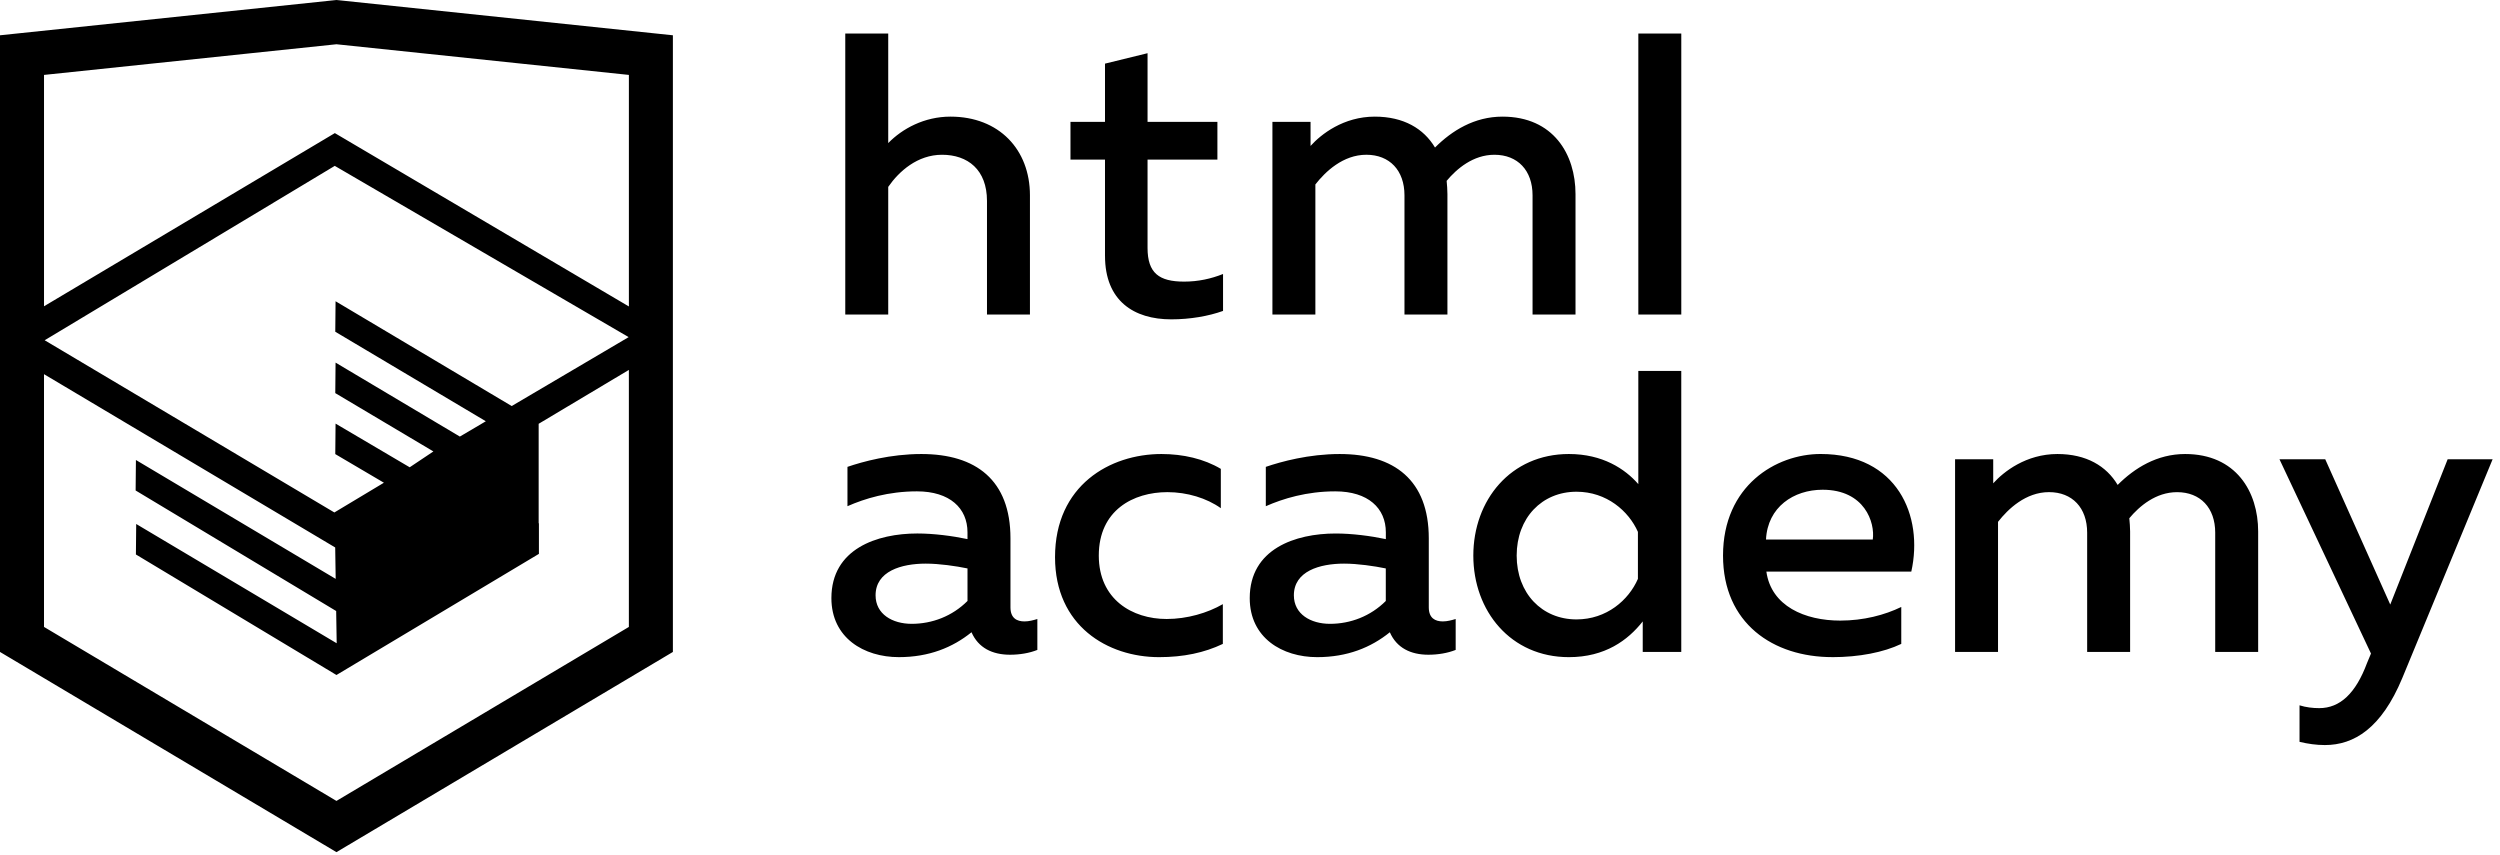
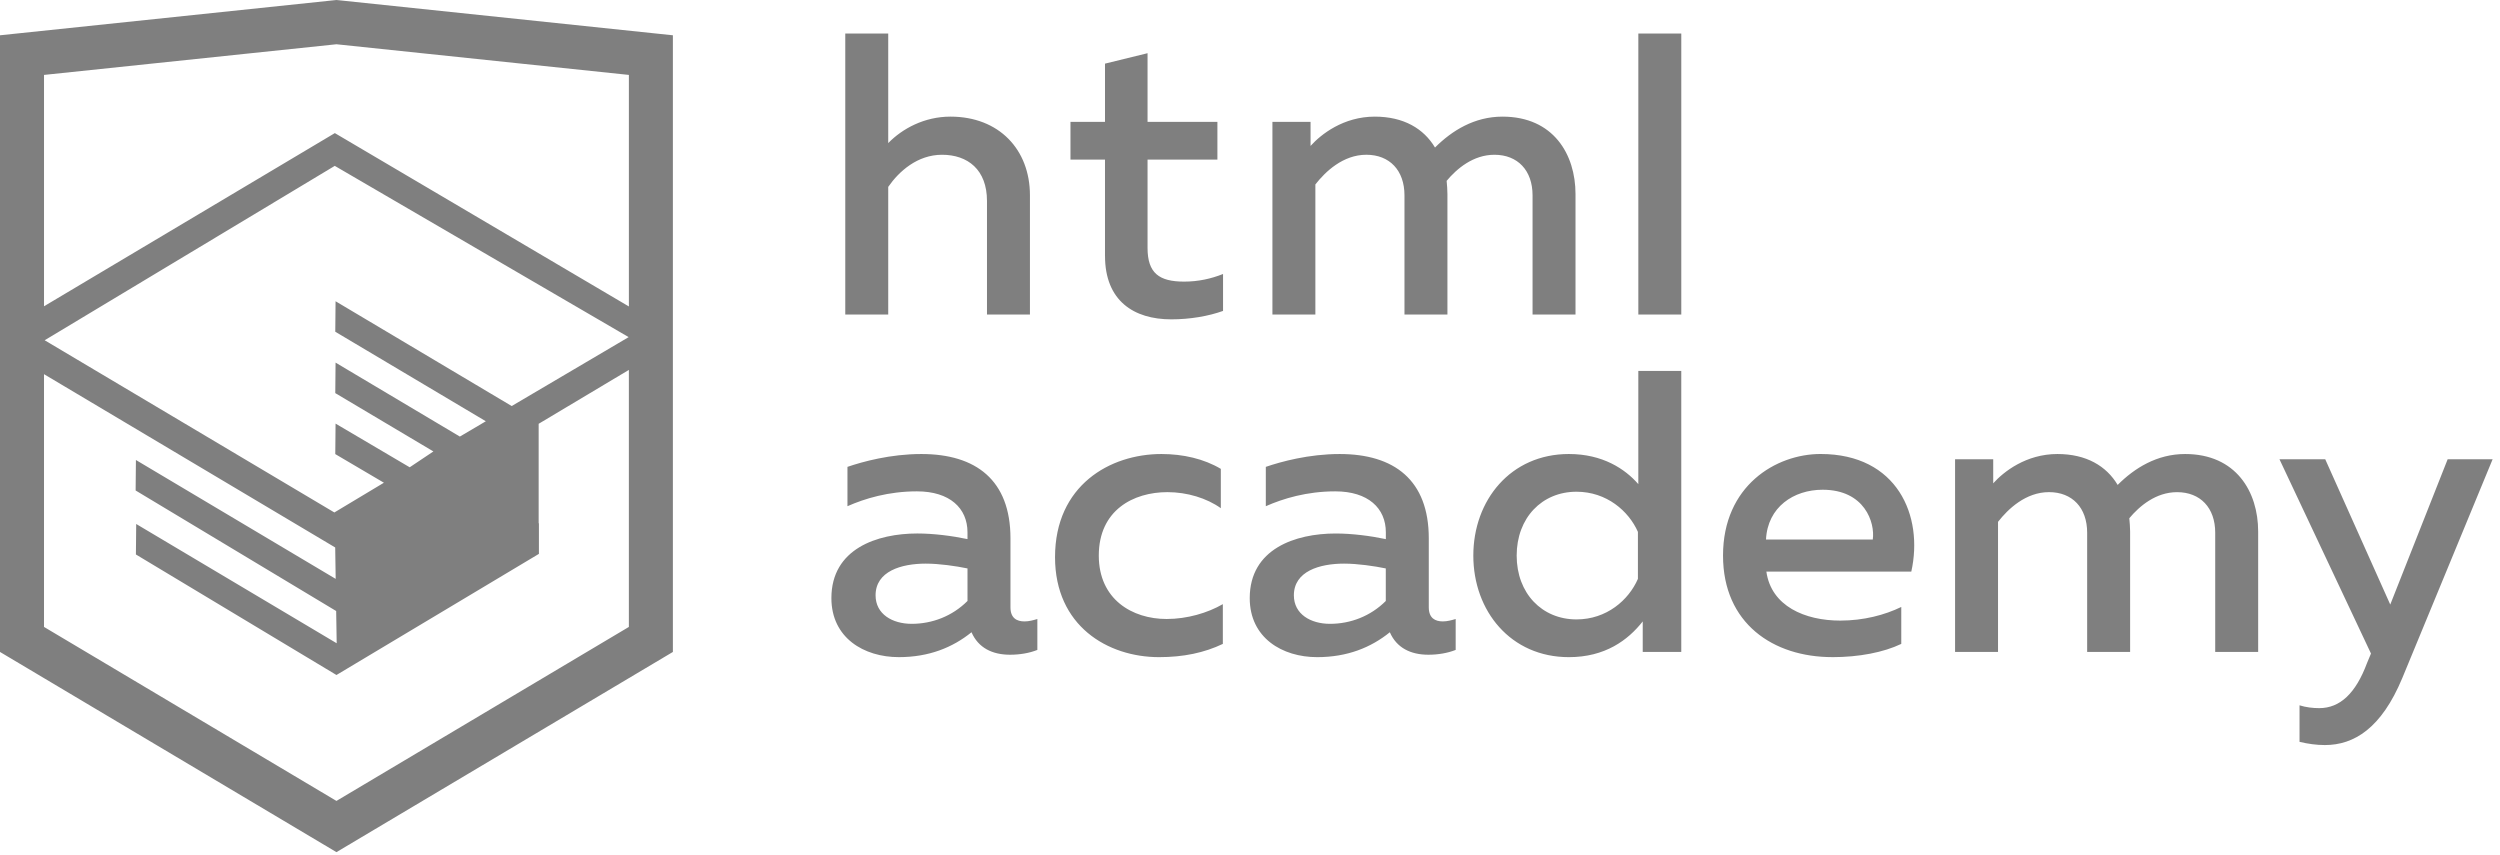
<svg xmlns="http://www.w3.org/2000/svg" width="582" height="199">
  <rect width="100%" height="100%" fill="none" />
  <g class="currentLayer">
-     <path d="M241.497 144.105c-.934.28-1.962.562-2.99.562-1.776 0-3.27-.75-3.27-3.272v-16.074c0-13.552-8.038-19.626-20.748-19.626-7.2 0-13.65 1.775-17.2 2.99v9.16c4.02-1.776 9.53-3.458 16.17-3.458 7.66 0 11.772 3.925 11.772 9.533v1.583c-3.552-.747-7.85-1.308-11.682-1.308-9.345 0-20 3.55-20 15.046 0 9.254 7.57 13.74 15.7 13.74 7.01 0 12.526-2.24 16.918-5.794 1.59 3.645 4.86 5.234 8.973 5.234 2.244 0 4.487-.373 6.356-1.12v-7.2zm-16.26-4.204c-3.553 3.55-8.226 5.327-12.992 5.327-4.486 0-8.41-2.242-8.41-6.636 0-5.602 5.98-7.38 11.68-7.38 3.178 0 7.01.56 9.72 1.12v7.57zm44.58 13.083c5.7 0 10.56-1.028 14.86-3.084v-9.256c-3.553 2.055-8.32 3.457-13.085 3.457-8.037 0-15.794-4.58-15.794-14.764 0-10.563 8.038-14.768 15.98-14.768 4.58 0 9.16 1.4 12.43 3.737v-9.155c-3.924-2.336-8.784-3.456-13.83-3.456-11.964 0-24.767 7.29-24.767 24.018 0 15.98 12.247 23.27 24.21 23.27zm41.12-28.785c-9.346 0-20 3.55-20 15.047 0 9.253 7.57 13.738 15.7 13.738 7.01 0 12.525-2.242 16.917-5.794 1.59 3.64 4.86 5.23 8.973 5.23 2.242 0 4.485-.376 6.354-1.12v-7.198c-.93.28-1.96.562-2.99.562-1.77 0-3.27-.75-3.27-3.272v-16.071c0-13.55-8.033-19.625-20.743-19.625-7.196 0-13.645 1.775-17.197 2.99v9.16c4.02-1.776 9.532-3.458 16.167-3.458 7.663 0 11.776 3.925 11.776 9.533v1.588c-3.552-.75-7.85-1.31-11.682-1.31zm11.682 15.702c-3.557 3.55-8.23 5.327-12.996 5.327-4.486 0-8.41-2.242-8.41-6.636 0-5.602 5.98-7.38 11.68-7.38 3.178 0 7.01.56 9.72 1.12v7.57zm20.37-10.56c0 12.895 8.69 23.643 22.243 23.643 8.41 0 13.738-3.925 17.196-8.317v7.102h8.972v-65.42h-10v26.355c-3.085-3.55-8.318-7.01-16.168-7.01-13.552 0-22.243 10.75-22.243 23.646zm38.317-5.516v10.935c-2.15 4.95-7.29 9.44-14.3 9.44-8.037 0-13.925-6.08-13.925-14.86 0-8.79 5.888-14.866 13.925-14.866 7.01 0 12.15 4.487 14.3 9.346zm45.234 29.16c6.263 0 11.964-1.12 16.076-3.085v-8.6c-3.833 1.87-8.786 3.175-14.207 3.175-8.225 0-16.075-3.365-17.197-11.403h33.738c2.898-12.99-3.27-27.383-21.12-27.383-10.374 0-22.71 7.383-22.71 23.645 0 15.793 11.68 23.643 25.42 23.643zm-2.24-38.974c9.814 0 12.244 7.666 11.683 11.59h-24.86c.374-7.57 6.45-11.59 13.178-11.59zm91.4 10v27.76h10v-28.04c0-9.252-5.14-18.036-17.01-18.036-6.54 0-11.772 3.27-15.7 7.196-2.615-4.393-7.29-7.196-14.02-7.196-7.29 0-12.52 4.112-14.95 6.822v-5.607h-8.88v44.854h10v-30.28c2.338-2.99 6.45-6.916 11.87-6.916s8.88 3.645 8.88 9.44v27.756h10v-28.033c0-1.027-.095-2.056-.188-3.083 2.336-2.804 6.168-6.074 11.12-6.074 5.423 0 8.88 3.644 8.88 9.438zm64.583-17.1h-10.466l-13.365 33.83-15.14-33.83h-10.655l21.308 45.233-.934 2.243c-2.614 7.01-6.26 10.467-11.12 10.467-1.493 0-3.082-.187-4.58-.654v8.502c1.965.468 3.927.748 5.89.748 6.82 0 13.175-3.923 18.035-15.604l21.028-50.935zM206.78 43.505c2.522-3.645 6.82-7.476 12.523-7.476 5.98 0 10.467 3.457 10.467 10.748v26.448h10V45.467c0-10.654-7.196-18.317-18.505-18.317-6.075 0-11.215 2.8-14.486 6.162V7.803h-10v65.42h10v-29.72zm50.467 16.075c0 10.466 6.73 14.765 15.42 14.765 4.394 0 8.692-.748 12.057-1.962v-8.598c-2.804 1.12-5.795 1.775-9.065 1.775-5.8 0-8.51-1.96-8.51-7.85V37.149h16.262v-8.784H267.15v-15.98l-9.906 2.43v13.55h-8.037v8.786h8.036v22.43zm48.967-16.637c2.336-2.99 6.448-6.916 11.87-6.916 5.42 0 8.877 3.645 8.877 9.44v27.756h10V45.187c0-1.028-.09-2.057-.182-3.084 2.337-2.804 6.168-6.074 11.12-6.074 5.422 0 8.88 3.645 8.88 9.44v27.756h10V45.188c0-9.253-5.14-18.037-17.01-18.037-6.542 0-11.776 3.27-15.7 7.196-2.617-4.393-7.29-7.196-14.02-7.196-7.29 0-12.522 4.112-14.952 6.822v-5.607h-8.878v44.86h10V42.943zm75.19-35.14h10v65.42h-10zM78.324.001L0 8.214v143.56l78.324 46.604 78.324-46.604V8.214L79.146.084 78.323 0zm68.08 145.946l-68.08 40.508-68.08-40.508v-58.84l67.79 40.344.112 7.312-46.504-27.677-.068 7.098 46.687 28.06.12 7.506-46.674-27.767-.068 7.098 46.687 28.06 47.134-28.202v-7.13l-.06.033V98.659l21-12.542v59.83zm-.056-67.465L127.72 89.461l-8.597 5.065L78.12 70.131l-.068 7.098 35.048 20.84-.31.183-.756.448-4.98 2.934L78.12 84.416l-.067 7.1 22.84 13.58-5.39 3.604-.13.08L78.12 98.614l-.067 7.098 11.32 6.666-11.532 6.923L10.4 79.211l67.54-40.6v.007l68.41 39.866zm.053-7.14L77.96 30.991v-.01l-.008.006-.01-.005v.01L10.247 71.301v-53.86l68.08-7.138 68.078 7.137v53.9zm66.874" />
+     <path d="M241.497 144.105c-.934.28-1.962.562-2.99.562-1.776 0-3.27-.75-3.27-3.272v-16.074c0-13.552-8.038-19.626-20.748-19.626-7.2 0-13.65 1.775-17.2 2.99v9.16c4.02-1.776 9.53-3.458 16.17-3.458 7.66 0 11.772 3.925 11.772 9.533v1.583c-3.552-.747-7.85-1.308-11.682-1.308-9.345 0-20 3.55-20 15.046 0 9.254 7.57 13.74 15.7 13.74 7.01 0 12.526-2.24 16.918-5.794 1.59 3.645 4.86 5.234 8.973 5.234 2.244 0 4.487-.373 6.356-1.12v-7.2zm-16.26-4.204c-3.553 3.55-8.226 5.327-12.992 5.327-4.486 0-8.41-2.242-8.41-6.636 0-5.602 5.98-7.38 11.68-7.38 3.178 0 7.01.56 9.72 1.12v7.57zm44.58 13.083c5.7 0 10.56-1.028 14.86-3.084v-9.256c-3.553 2.055-8.32 3.457-13.085 3.457-8.037 0-15.794-4.58-15.794-14.764 0-10.563 8.038-14.768 15.98-14.768 4.58 0 9.16 1.4 12.43 3.737v-9.155c-3.924-2.336-8.784-3.456-13.83-3.456-11.964 0-24.767 7.29-24.767 24.018 0 15.98 12.247 23.27 24.21 23.27zm41.12-28.785c-9.346 0-20 3.55-20 15.047 0 9.253 7.57 13.738 15.7 13.738 7.01 0 12.525-2.242 16.917-5.794 1.59 3.64 4.86 5.23 8.973 5.23 2.242 0 4.485-.376 6.354-1.12v-7.198c-.93.28-1.96.562-2.99.562-1.77 0-3.27-.75-3.27-3.272v-16.071c0-13.55-8.033-19.625-20.743-19.625-7.196 0-13.645 1.775-17.197 2.99v9.16c4.02-1.776 9.532-3.458 16.167-3.458 7.663 0 11.776 3.925 11.776 9.533v1.588c-3.552-.75-7.85-1.31-11.682-1.31zm11.682 15.702c-3.557 3.55-8.23 5.327-12.996 5.327-4.486 0-8.41-2.242-8.41-6.636 0-5.602 5.98-7.38 11.68-7.38 3.178 0 7.01.56 9.72 1.12v7.57zm20.37-10.56c0 12.895 8.69 23.643 22.243 23.643 8.41 0 13.738-3.925 17.196-8.317v7.102h8.972v-65.42h-10v26.355c-3.085-3.55-8.318-7.01-16.168-7.01-13.552 0-22.243 10.75-22.243 23.646zm38.317-5.516v10.935c-2.15 4.95-7.29 9.44-14.3 9.44-8.037 0-13.925-6.08-13.925-14.86 0-8.79 5.888-14.866 13.925-14.866 7.01 0 12.15 4.487 14.3 9.346zm45.234 29.16c6.263 0 11.964-1.12 16.076-3.085v-8.6c-3.833 1.87-8.786 3.175-14.207 3.175-8.225 0-16.075-3.365-17.197-11.403h33.738c2.898-12.99-3.27-27.383-21.12-27.383-10.374 0-22.71 7.383-22.71 23.645 0 15.793 11.68 23.643 25.42 23.643zm-2.24-38.974c9.814 0 12.244 7.666 11.683 11.59h-24.86c.374-7.57 6.45-11.59 13.178-11.59zm91.4 10v27.76h10v-28.04c0-9.252-5.14-18.036-17.01-18.036-6.54 0-11.772 3.27-15.7 7.196-2.615-4.393-7.29-7.196-14.02-7.196-7.29 0-12.52 4.112-14.95 6.822v-5.607h-8.88v44.854h10v-30.28c2.338-2.99 6.45-6.916 11.87-6.916s8.88 3.645 8.88 9.44v27.756h10v-28.033c0-1.027-.095-2.056-.188-3.083 2.336-2.804 6.168-6.074 11.12-6.074 5.423 0 8.88 3.644 8.88 9.438zm64.583-17.1h-10.466l-13.365 33.83-15.14-33.83h-10.655l21.308 45.233-.934 2.243c-2.614 7.01-6.26 10.467-11.12 10.467-1.493 0-3.082-.187-4.58-.654v8.502c1.965.468 3.927.748 5.89.748 6.82 0 13.175-3.923 18.035-15.604l21.028-50.935zM206.78 43.505c2.522-3.645 6.82-7.476 12.523-7.476 5.98 0 10.467 3.457 10.467 10.748v26.448h10V45.467c0-10.654-7.196-18.317-18.505-18.317-6.075 0-11.215 2.8-14.486 6.162V7.803h-10v65.42h10v-29.72zm50.467 16.075c0 10.466 6.73 14.765 15.42 14.765 4.394 0 8.692-.748 12.057-1.962v-8.598c-2.804 1.12-5.795 1.775-9.065 1.775-5.8 0-8.51-1.96-8.51-7.85V37.149h16.262v-8.784H267.15v-15.98l-9.906 2.43v13.55h-8.037v8.786h8.036v22.43zm48.967-16.637c2.336-2.99 6.448-6.916 11.87-6.916 5.42 0 8.877 3.645 8.877 9.44v27.756h10V45.187c0-1.028-.09-2.057-.182-3.084 2.337-2.804 6.168-6.074 11.12-6.074 5.422 0 8.88 3.645 8.88 9.44v27.756h10V45.188c0-9.253-5.14-18.037-17.01-18.037-6.542 0-11.776 3.27-15.7 7.196-2.617-4.393-7.29-7.196-14.02-7.196-7.29 0-12.522 4.112-14.952 6.822v-5.607h-8.878v44.86h10V42.943zm75.19-35.14h10v65.42h-10zM78.324.001L0 8.214v143.56l78.324 46.604 78.324-46.604V8.214L79.146.084 78.323 0zm68.08 145.946l-68.08 40.508-68.08-40.508v-58.84l67.79 40.344.112 7.312-46.504-27.677-.068 7.098 46.687 28.06.12 7.506-46.674-27.767-.068 7.098 46.687 28.06 47.134-28.202v-7.13l-.06.033V98.659l21-12.542v59.83zm-.056-67.465L127.72 89.461l-8.597 5.065L78.12 70.131l-.068 7.098 35.048 20.84-.31.183-.756.448-4.98 2.934L78.12 84.416l-.067 7.1 22.84 13.58-5.39 3.604-.13.08L78.12 98.614l-.067 7.098 11.32 6.666-11.532 6.923L10.4 79.211l67.54-40.6v.007l68.41 39.866zm.053-7.14L77.96 30.991v-.01l-.008.006-.01-.005v.01L10.247 71.301v-53.86l68.08-7.138 68.078 7.137v53.9zm66.874" fill="rgba(0,0,0,.5)" />
  </g>
</svg>
